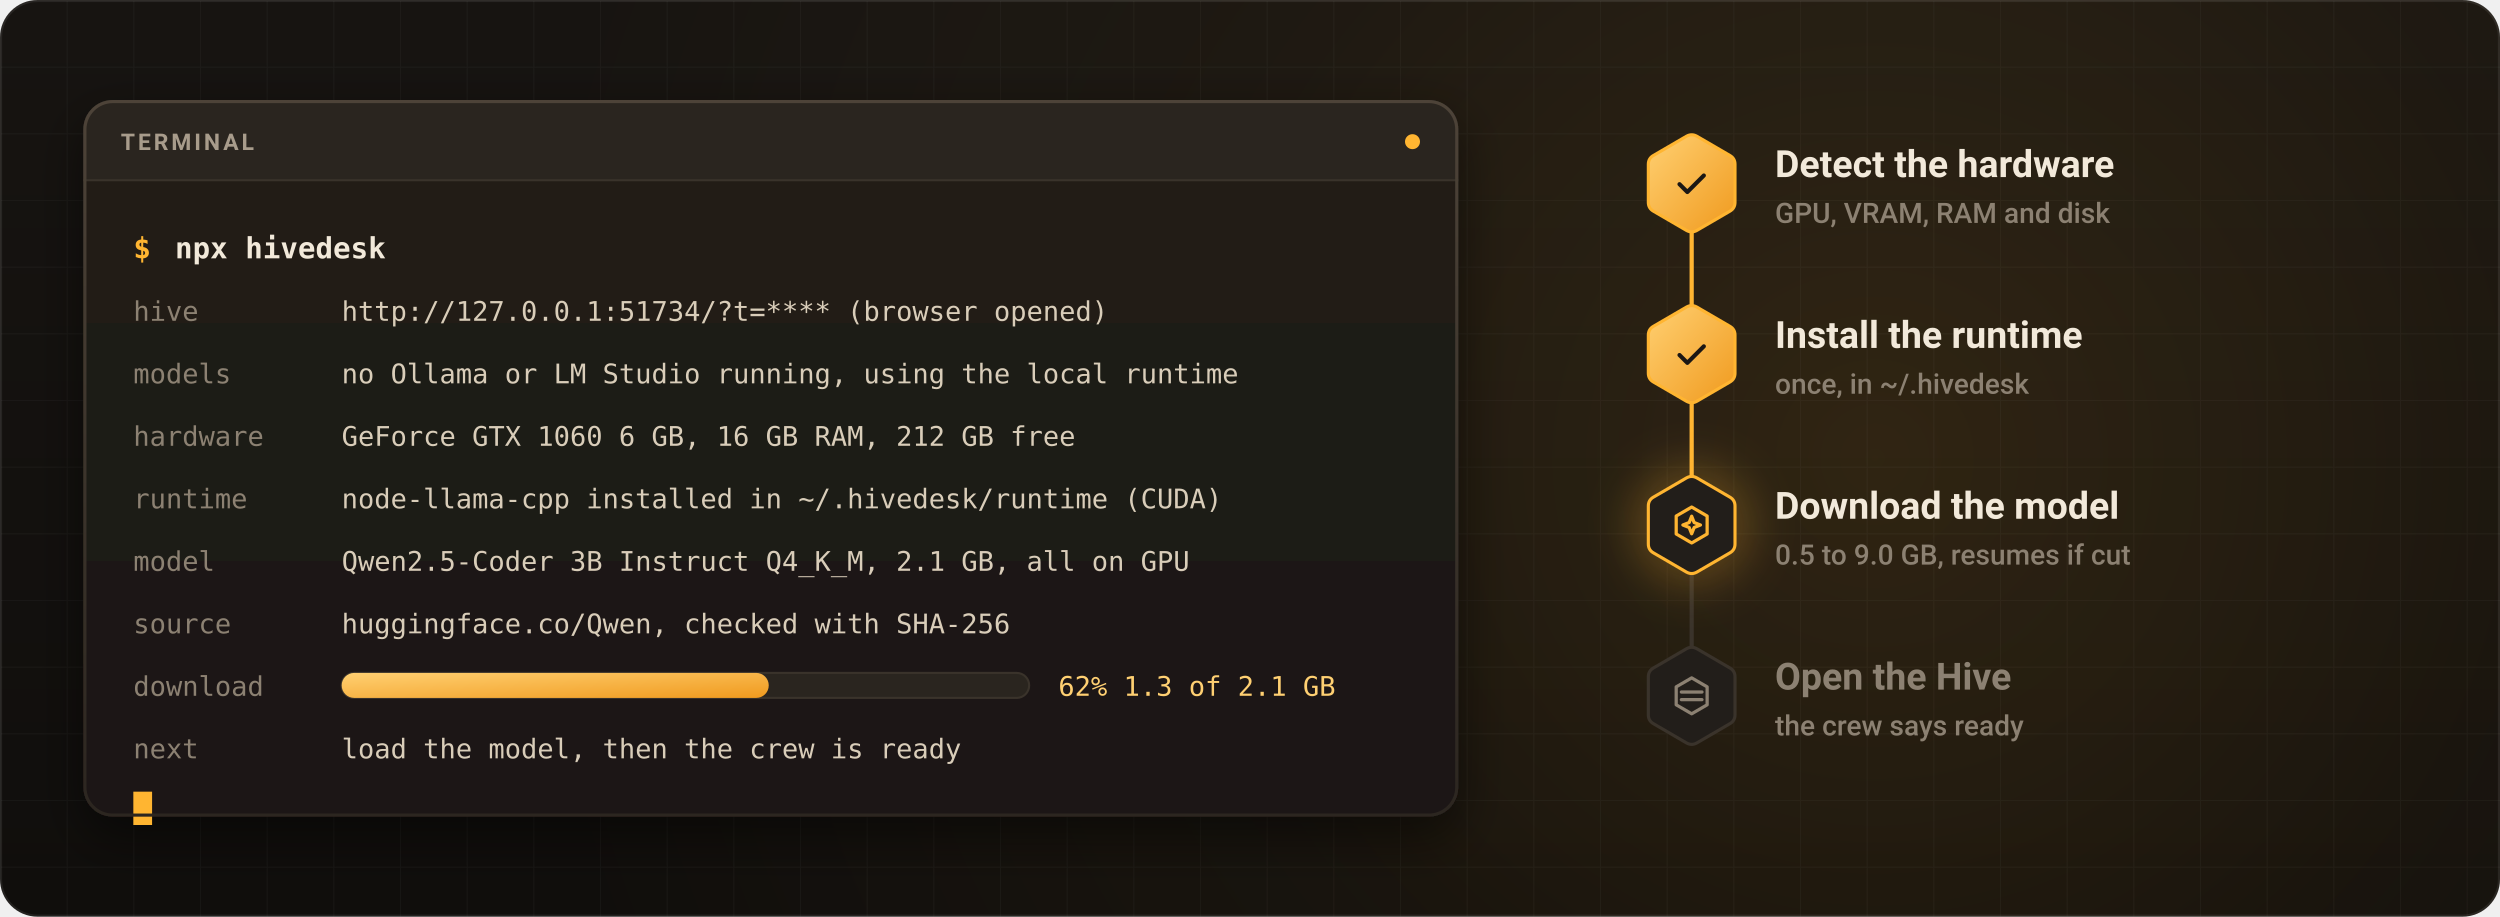
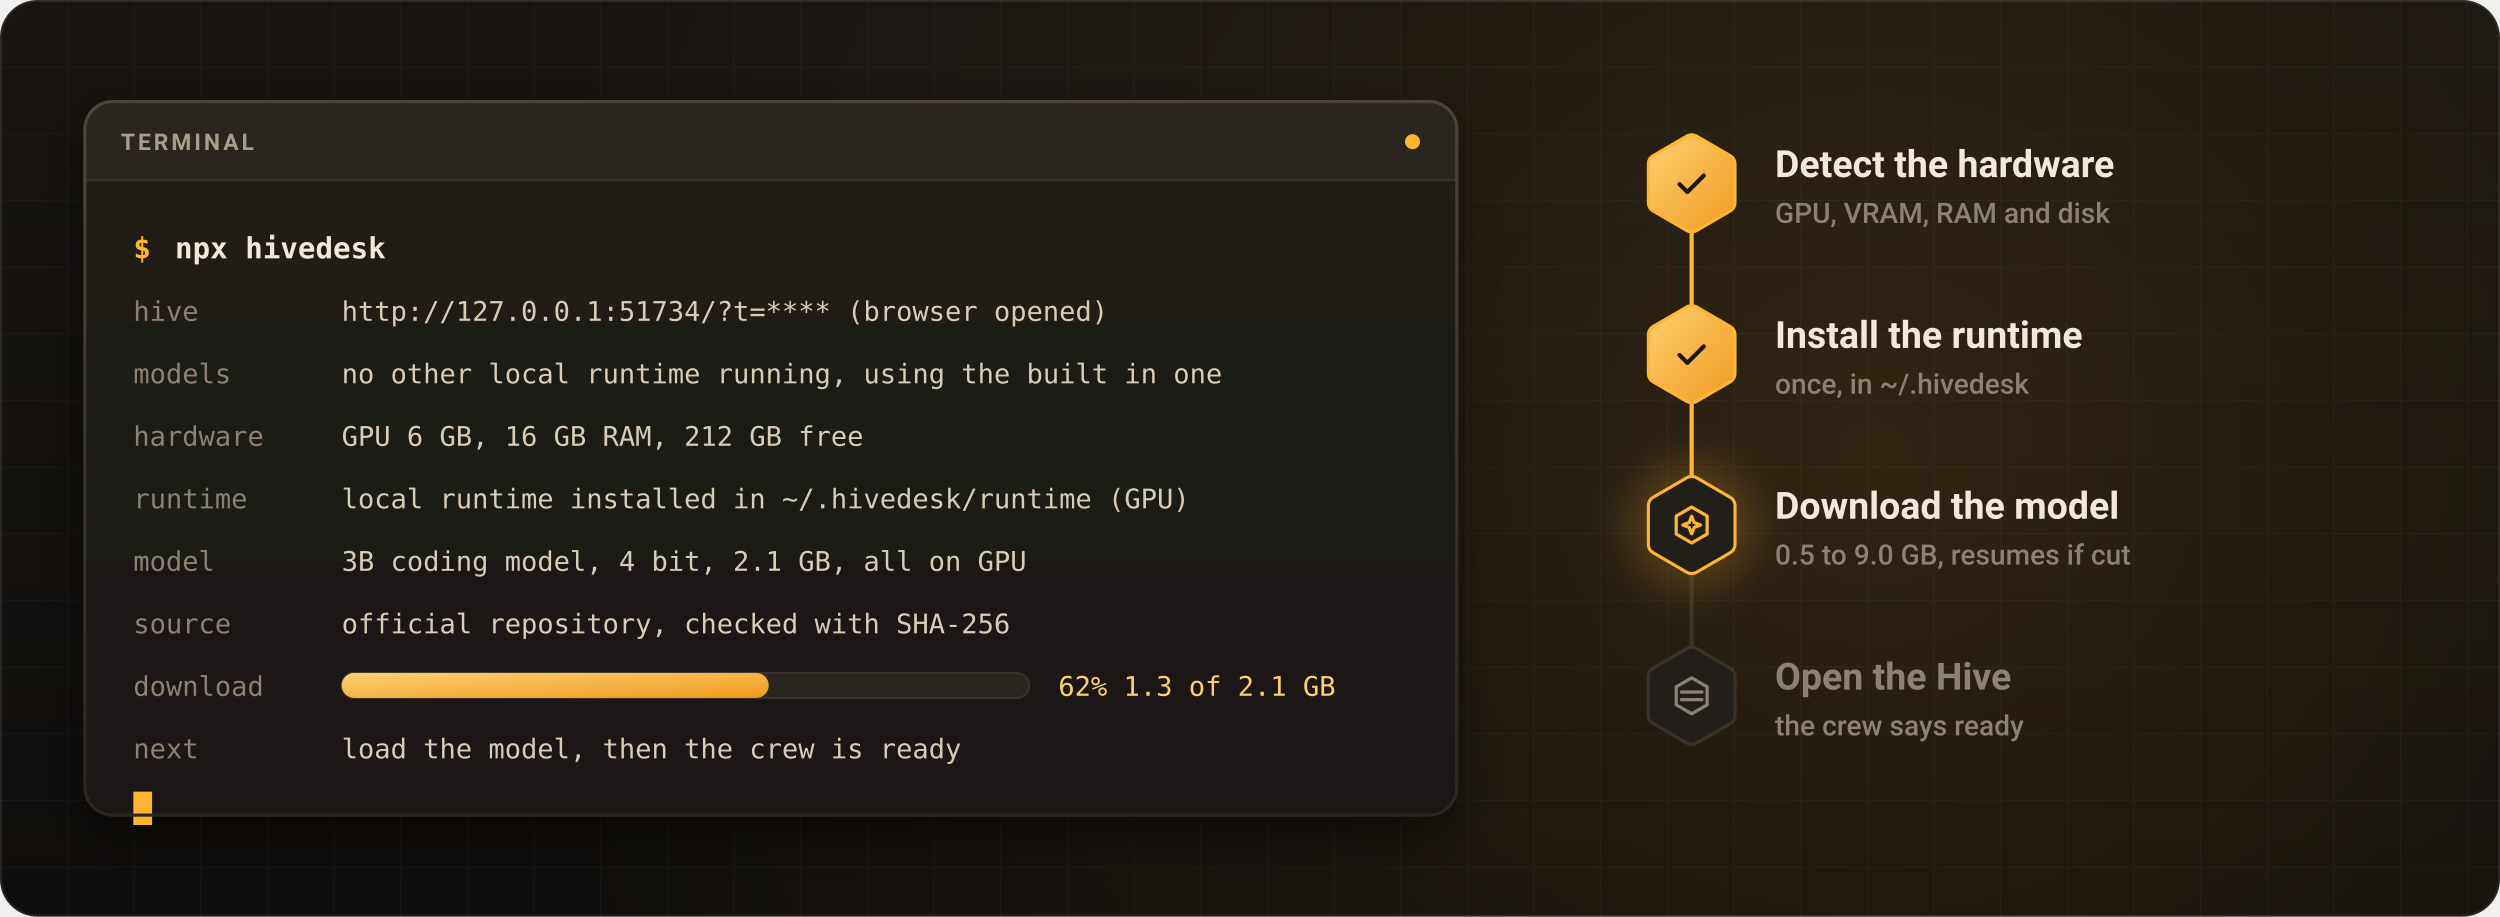
<svg xmlns="http://www.w3.org/2000/svg" width="1200" height="440" viewBox="0 0 1200 440" role="img" aria-labelledby="t d">
  <style>
  .flap { transform-box: fill-box; transform-origin: 50% 100%; animation: flap .16s ease-in-out infinite alternate; }
  .f2 { animation-delay: .08s; }
  @keyframes flap { from { transform: scaleY(1); } to { transform: scaleY(.45); } }
  .trail { stroke-dasharray: 2 7; animation: dash 1.6s linear infinite; }
  @keyframes dash { to { stroke-dashoffset: -18; } }
  .pulse { transform-box: fill-box; transform-origin: center; animation: pulse 2.2s ease-in-out infinite; }
  @keyframes pulse { 0%,100% { opacity: 1; transform: scale(1); } 50% { opacity: .35; transform: scale(.7); } }
  .blink { animation: blink 1.05s steps(1) infinite; }
  @keyframes blink { 0%,55% { opacity: 1; } 56%,100% { opacity: 0; } }
  .bob { animation: bob 4s ease-in-out infinite; }
  @keyframes bob { 0%,100% { transform: translateY(0); } 50% { transform: translateY(-5px); } }
  .grow { transform-box: fill-box; transform-origin: left center; animation: grow 6s ease-in-out infinite; }
  @keyframes grow { 0% { transform: scaleX(.12); } 70%,100% { transform: scaleX(1); } }
  @media (prefers-reduced-motion: reduce) { *, *::before, *::after { animation: none !important; } }
</style>
  <defs>
    <linearGradient id="bg" x1="0" y1="0" x2="0" y2="1">
      <stop offset="0" stop-color="#171411" />
      <stop offset="1" stop-color="#100E0C" />
    </linearGradient>
    <radialGradient id="warm" cx="900" cy="220" r="660" gradientUnits="userSpaceOnUse">
      <stop offset="0" stop-color="#FFB531" stop-opacity=".12" />
      <stop offset=".5" stop-color="#FFB531" stop-opacity=".035" />
      <stop offset="1" stop-color="#FFB531" stop-opacity="0" />
    </radialGradient>
    <pattern id="grid" width="32" height="32" patternUnits="userSpaceOnUse">
      <path d="M32 0H0V32" fill="none" stroke="#FFFFFF" stroke-opacity=".035" stroke-width="1" />
    </pattern>
    <linearGradient id="win" x1="0" y1="0" x2="0" y2="1">
      <stop offset="0" stop-color="#221E1A" />
      <stop offset="1" stop-color="#1A1714" />
    </linearGradient>
    <linearGradient id="winStroke" x1="0" y1="0" x2="0" y2="1">
      <stop offset="0" stop-color="#4D4338" />
      <stop offset="1" stop-color="#2C2620" />
    </linearGradient>
    <linearGradient id="honey" x1="0" y1="0" x2="1" y2="1">
      <stop offset="0" stop-color="#FFD072" />
      <stop offset="1" stop-color="#F09A1E" />
    </linearGradient>
    <linearGradient id="honeyV" x1="0" y1="0" x2="0" y2="1">
      <stop offset="0" stop-color="#FFD072" />
      <stop offset="1" stop-color="#D9821A" />
    </linearGradient>
    <linearGradient id="beeBody" x1="0" y1="0" x2="0" y2="1">
      <stop offset="0" stop-color="#FFD36E" />
      <stop offset="1" stop-color="#E08A18" />
    </linearGradient>
    <filter id="shadow" x="-30%" y="-30%" width="160%" height="170%">
      <feDropShadow dx="0" dy="10" stdDeviation="12" flood-color="#000" flood-opacity=".5" />
    </filter>
    <filter id="glow" x="-50%" y="-50%" width="200%" height="200%">
      <feGaussianBlur stdDeviation="10" />
    </filter>
    <marker id="arr" viewBox="0 0 10 10" refX="8" refY="5" markerWidth="7" markerHeight="7" orient="auto-start-reverse">
      <path d="M1 1L8 5L1 9" fill="none" stroke="#FFB531" stroke-width="1.6" stroke-linecap="round" stroke-linejoin="round" />
    </marker>
    <marker id="arrDim" viewBox="0 0 10 10" refX="8" refY="5" markerWidth="7" markerHeight="7" orient="auto-start-reverse">
      <path d="M1 1L8 5L1 9" fill="none" stroke="#8C8172" stroke-width="1.6" stroke-linecap="round" stroke-linejoin="round" />
    </marker>
  </defs>
  <rect width="1200" height="440" rx="18" fill="url(#bg)" />
  <rect width="1200" height="440" rx="18" fill="url(#grid)" />
  <rect width="1200" height="440" rx="18" fill="url(#warm)" />
  <rect x=".5" y=".5" width="1199" height="439" rx="17.5" fill="none" stroke="#FFFFFF" stroke-opacity=".08" />
  <g>
    <rect x="40" y="48" width="660" height="344" rx="14" fill="url(#win)" filter="url(#shadow)" />
    <path d="M54 48h632a14 14 0 0 1 14 14v24h-660v-24a14 14 0 0 1 14-14z" fill="#2A251F" />
    <rect x="40" y="86" width="660" height="1" fill="#3A332B" />
    <text x="58" y="72" font-family="system-ui,-apple-system,Segoe UI,Roboto,sans-serif" font-size="11" font-weight="650" fill="#A89C8B" text-anchor="start" letter-spacing="1.4">TERMINAL</text>
    <circle class="pulse" cx="678" cy="68" r="3.6" fill="#FFB531" />
    <text x="64" y="124" font-family="ui-monospace,SFMono-Regular,Cascadia Mono,Consolas,monospace" font-size="14" font-weight="600" fill="#FFB531" text-anchor="start">$</text>
    <text x="84" y="124" font-family="ui-monospace,SFMono-Regular,Cascadia Mono,Consolas,monospace" font-size="14" font-weight="600" fill="#F2E9DA" text-anchor="start">npx hivedesk</text>
    <text x="64" y="154" font-family="ui-monospace,SFMono-Regular,Cascadia Mono,Consolas,monospace" font-size="13" font-weight="500" fill="#8C8172" text-anchor="start">hive</text>
    <text x="164" y="154" font-family="ui-monospace,SFMono-Regular,Cascadia Mono,Consolas,monospace" font-size="13" font-weight="500" fill="#D9CDB9" text-anchor="start">http://127.0.0.1:51734/?t=****  (browser opened)</text>
    <text x="64" y="184" font-family="ui-monospace,SFMono-Regular,Cascadia Mono,Consolas,monospace" font-size="13" font-weight="500" fill="#8C8172" text-anchor="start">models</text>
-     <text x="164" y="184" font-family="ui-monospace,SFMono-Regular,Cascadia Mono,Consolas,monospace" font-size="13" font-weight="500" fill="#D9CDB9" text-anchor="start">no Ollama or LM Studio running, using the local runtime</text>
+     <text x="164" y="184" font-family="ui-monospace,SFMono-Regular,Cascadia Mono,Consolas,monospace" font-size="13" font-weight="500" fill="#D9CDB9" text-anchor="start">no other local runtime running, using the built in one</text>
    <text x="64" y="214" font-family="ui-monospace,SFMono-Regular,Cascadia Mono,Consolas,monospace" font-size="13" font-weight="500" fill="#8C8172" text-anchor="start">hardware</text>
-     <text x="164" y="214" font-family="ui-monospace,SFMono-Regular,Cascadia Mono,Consolas,monospace" font-size="13" font-weight="500" fill="#D9CDB9" text-anchor="start">GeForce GTX 1060 6 GB, 16 GB RAM, 212 GB free</text>
+     <text x="164" y="214" font-family="ui-monospace,SFMono-Regular,Cascadia Mono,Consolas,monospace" font-size="13" font-weight="500" fill="#D9CDB9" text-anchor="start">GPU 6 GB, 16 GB RAM, 212 GB free</text>
    <text x="64" y="244" font-family="ui-monospace,SFMono-Regular,Cascadia Mono,Consolas,monospace" font-size="13" font-weight="500" fill="#8C8172" text-anchor="start">runtime</text>
-     <text x="164" y="244" font-family="ui-monospace,SFMono-Regular,Cascadia Mono,Consolas,monospace" font-size="13" font-weight="500" fill="#D9CDB9" text-anchor="start">node-llama-cpp installed in ~/.hivedesk/runtime (CUDA)</text>
+     <text x="164" y="244" font-family="ui-monospace,SFMono-Regular,Cascadia Mono,Consolas,monospace" font-size="13" font-weight="500" fill="#D9CDB9" text-anchor="start">local runtime installed in ~/.hivedesk/runtime (GPU)</text>
    <text x="64" y="274" font-family="ui-monospace,SFMono-Regular,Cascadia Mono,Consolas,monospace" font-size="13" font-weight="500" fill="#8C8172" text-anchor="start">model</text>
-     <text x="164" y="274" font-family="ui-monospace,SFMono-Regular,Cascadia Mono,Consolas,monospace" font-size="13" font-weight="500" fill="#D9CDB9" text-anchor="start">Qwen2.5-Coder 3B Instruct Q4_K_M, 2.1 GB, all on GPU</text>
+     <text x="164" y="274" font-family="ui-monospace,SFMono-Regular,Cascadia Mono,Consolas,monospace" font-size="13" font-weight="500" fill="#D9CDB9" text-anchor="start">3B coding model, 4 bit, 2.1 GB, all on GPU</text>
    <text x="64" y="304" font-family="ui-monospace,SFMono-Regular,Cascadia Mono,Consolas,monospace" font-size="13" font-weight="500" fill="#8C8172" text-anchor="start">source</text>
-     <text x="164" y="304" font-family="ui-monospace,SFMono-Regular,Cascadia Mono,Consolas,monospace" font-size="13" font-weight="500" fill="#D9CDB9" text-anchor="start">huggingface.co/Qwen, checked with SHA-256</text>
+     <text x="164" y="304" font-family="ui-monospace,SFMono-Regular,Cascadia Mono,Consolas,monospace" font-size="13" font-weight="500" fill="#D9CDB9" text-anchor="start">official repository, checked with SHA-256</text>
    <text x="64" y="334" font-family="ui-monospace,SFMono-Regular,Cascadia Mono,Consolas,monospace" font-size="13" font-weight="500" fill="#8C8172" text-anchor="start">download</text>
    <rect x="164" y="323" width="330" height="12" rx="6" fill="#2A251F" stroke="#3A332B" />
    <rect class="grow" x="164" y="323" width="205" height="12" rx="6" fill="url(#honey)" />
    <text x="508" y="334" font-family="ui-monospace,SFMono-Regular,Cascadia Mono,Consolas,monospace" font-size="13" font-weight="500" fill="#FFD072" text-anchor="start">62%  1.3 of 2.1 GB</text>
    <text x="64" y="364" font-family="ui-monospace,SFMono-Regular,Cascadia Mono,Consolas,monospace" font-size="13" font-weight="500" fill="#8C8172" text-anchor="start">next</text>
    <text x="164" y="364" font-family="ui-monospace,SFMono-Regular,Cascadia Mono,Consolas,monospace" font-size="13" font-weight="500" fill="#D9CDB9" text-anchor="start">load the model, then the crew is ready</text>
    <rect class="blink" x="64" y="380" width="9" height="16" fill="#FFB531" />
    <rect x="40.75" y="48.75" width="658.5" height="342.5" rx="13.4" fill="none" stroke="url(#winStroke)" stroke-opacity="1" stroke-width="1.5" />
  </g>
  <line x1="812" y1="88" x2="812" y2="334" stroke="#3A332B" stroke-width="2" />
  <line x1="812" y1="88" x2="812" y2="252" stroke="#FFB531" stroke-width="2" />
  <path d="M832.8,97.1 Q832.8,100.0 830.3,101.4 L814.5,110.6 Q812.0,112.0 809.5,110.6 L793.7,101.4 Q791.2,100.0 791.2,97.1 L791.2,78.9 Q791.2,76.0 793.7,74.6 L809.5,65.4 Q812.0,64.0 814.5,65.4 L830.3,74.6 Q832.8,76.0 832.8,78.9 Z" fill="url(#honey)" stroke="#FFB531" stroke-width="1.5" />
  <g transform="translate(802 78) scale(0.8333333)" fill="none" stroke="#1B1714" stroke-width="2.4" stroke-linecap="round" stroke-linejoin="round">
    <path d="M5 12.5l4.5 4.5L19 7.5" />
  </g>
  <text x="852" y="85" font-family="system-ui,-apple-system,Segoe UI,Roboto,sans-serif" font-size="18" font-weight="650" fill="#F2E9DA" text-anchor="start">Detect the hardware</text>
  <text x="852" y="107" font-family="system-ui,-apple-system,Segoe UI,Roboto,sans-serif" font-size="13.5" font-weight="500" fill="#8C8172" text-anchor="start">GPU, VRAM, RAM and disk</text>
  <path d="M832.8,179.1 Q832.8,182.0 830.3,183.4 L814.5,192.6 Q812.0,194.0 809.5,192.6 L793.7,183.4 Q791.2,182.0 791.2,179.1 L791.2,160.9 Q791.2,158.0 793.7,156.6 L809.5,147.4 Q812.0,146.0 814.5,147.4 L830.3,156.6 Q832.8,158.0 832.8,160.9 Z" fill="url(#honey)" stroke="#FFB531" stroke-width="1.5" />
  <g transform="translate(802 160) scale(0.8333333)" fill="none" stroke="#1B1714" stroke-width="2.4" stroke-linecap="round" stroke-linejoin="round">
    <path d="M5 12.5l4.5 4.5L19 7.5" />
  </g>
  <text x="852" y="167" font-family="system-ui,-apple-system,Segoe UI,Roboto,sans-serif" font-size="18" font-weight="650" fill="#F2E9DA" text-anchor="start">Install the runtime</text>
  <text x="852" y="189" font-family="system-ui,-apple-system,Segoe UI,Roboto,sans-serif" font-size="13.5" font-weight="500" fill="#8C8172" text-anchor="start">once, in ~/.hivedesk</text>
  <circle cx="812" cy="252" r="30" fill="#FFB531" opacity=".22" filter="url(#glow)" />
  <path d="M832.8,261.1 Q832.8,264.0 830.3,265.4 L814.5,274.6 Q812.0,276.0 809.5,274.6 L793.7,265.4 Q791.2,264.0 791.2,261.1 L791.2,242.9 Q791.2,240.0 793.7,238.6 L809.5,229.4 Q812.0,228.0 814.5,229.4 L830.3,238.6 Q832.8,240.0 832.8,242.9 Z" fill="#221E1A" stroke="#FFB531" stroke-width="1.5" />
  <g transform="translate(801 241) scale(0.9166667)" fill="none" stroke="#FFB531" stroke-width="1.7" stroke-linecap="round" stroke-linejoin="round">
    <path d="M12 2.6l8.1 4.7v9.4L12 21.4l-8.1-4.7V7.3z" />
    <path d="M12 7.4l1.3 3.3 3.3 1.3-3.3 1.3-1.3 3.3-1.3-3.3L7.4 12l3.3-1.3z" />
  </g>
  <text x="852" y="249" font-family="system-ui,-apple-system,Segoe UI,Roboto,sans-serif" font-size="18" font-weight="650" fill="#F2E9DA" text-anchor="start">Download the model</text>
  <text x="852" y="271" font-family="system-ui,-apple-system,Segoe UI,Roboto,sans-serif" font-size="13.5" font-weight="500" fill="#8C8172" text-anchor="start">0.5 to 9.0 GB, resumes if cut</text>
  <path d="M832.8,343.1 Q832.8,346.0 830.3,347.4 L814.5,356.6 Q812.0,358.0 809.5,356.6 L793.7,347.4 Q791.2,346.0 791.2,343.1 L791.2,324.9 Q791.2,322.0 793.7,320.6 L809.5,311.4 Q812.0,310.0 814.5,311.4 L830.3,320.6 Q832.8,322.0 832.8,324.9 Z" fill="#221E1A" stroke="#3A332B" stroke-width="1.5" />
  <g transform="translate(801 323) scale(0.9166667)" fill="none" stroke="#8C8172" stroke-width="1.7" stroke-linecap="round" stroke-linejoin="round">
    <path d="M12 2.6l8.1 4.7v9.4L12 21.4l-8.1-4.7V7.3z" />
    <path d="M6.6 10h10.8M6.6 14h10.8" />
  </g>
  <text x="852" y="331" font-family="system-ui,-apple-system,Segoe UI,Roboto,sans-serif" font-size="18" font-weight="650" fill="#8C8172" text-anchor="start">Open the Hive</text>
  <text x="852" y="353" font-family="system-ui,-apple-system,Segoe UI,Roboto,sans-serif" font-size="13.5" font-weight="500" fill="#8C8172" text-anchor="start">the crew says ready</text>
</svg>
